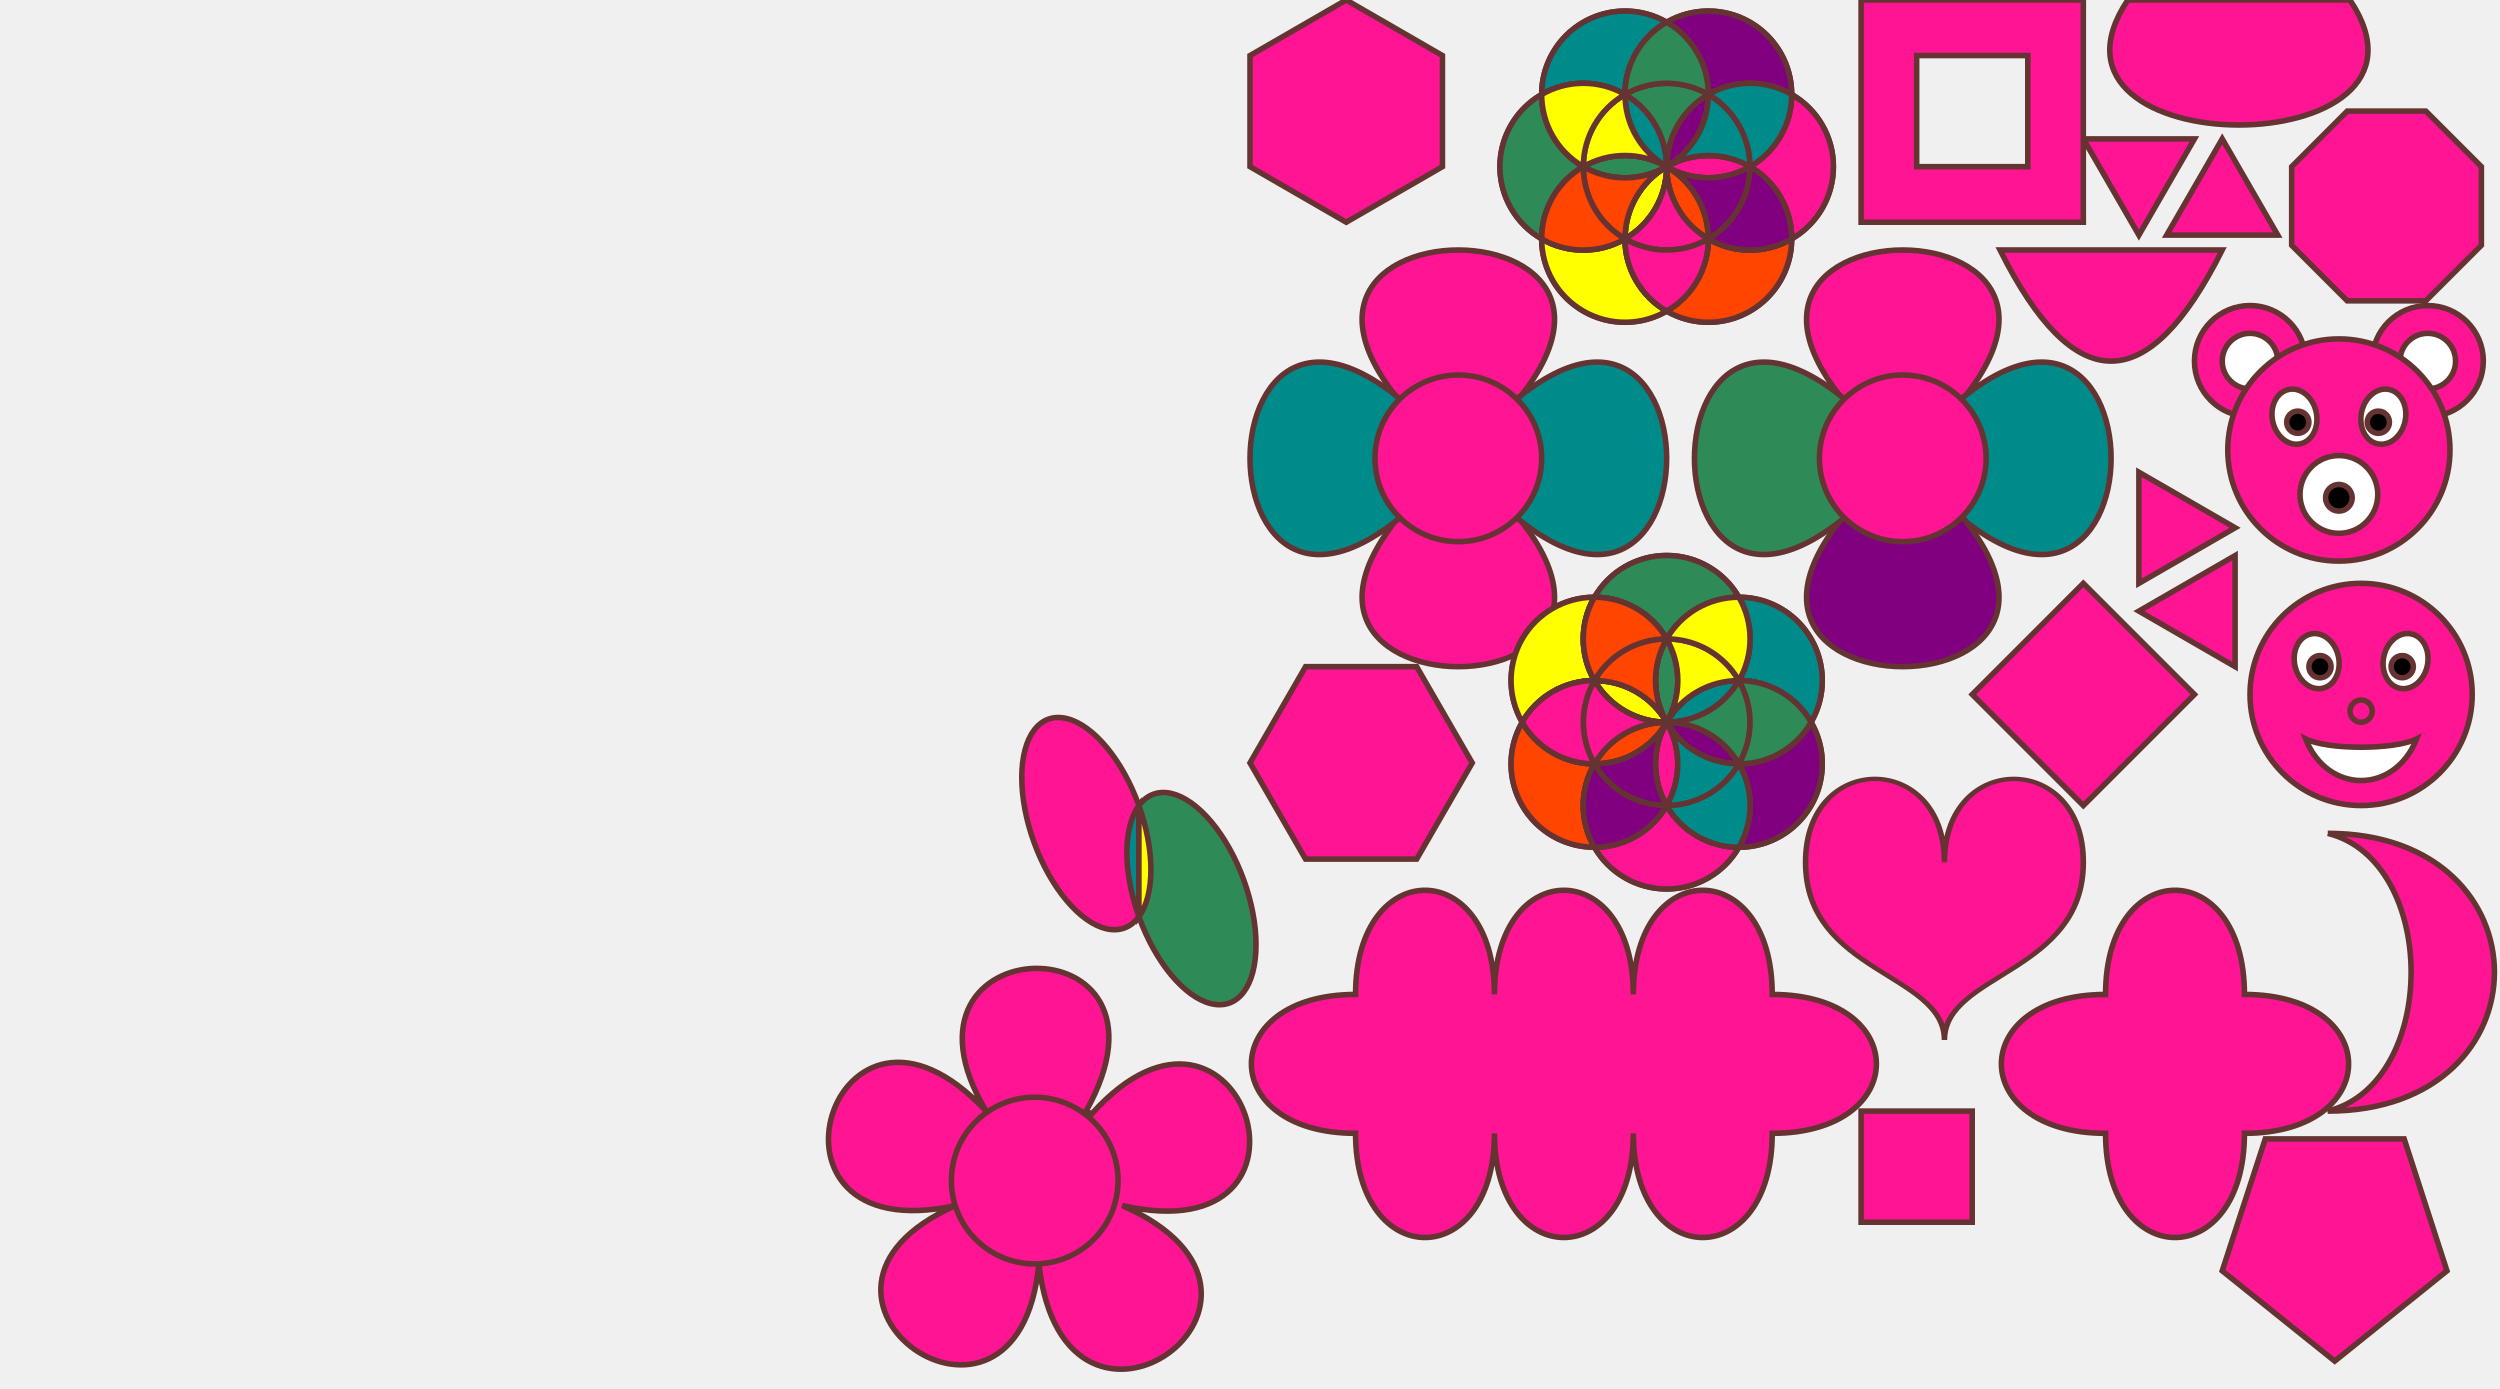
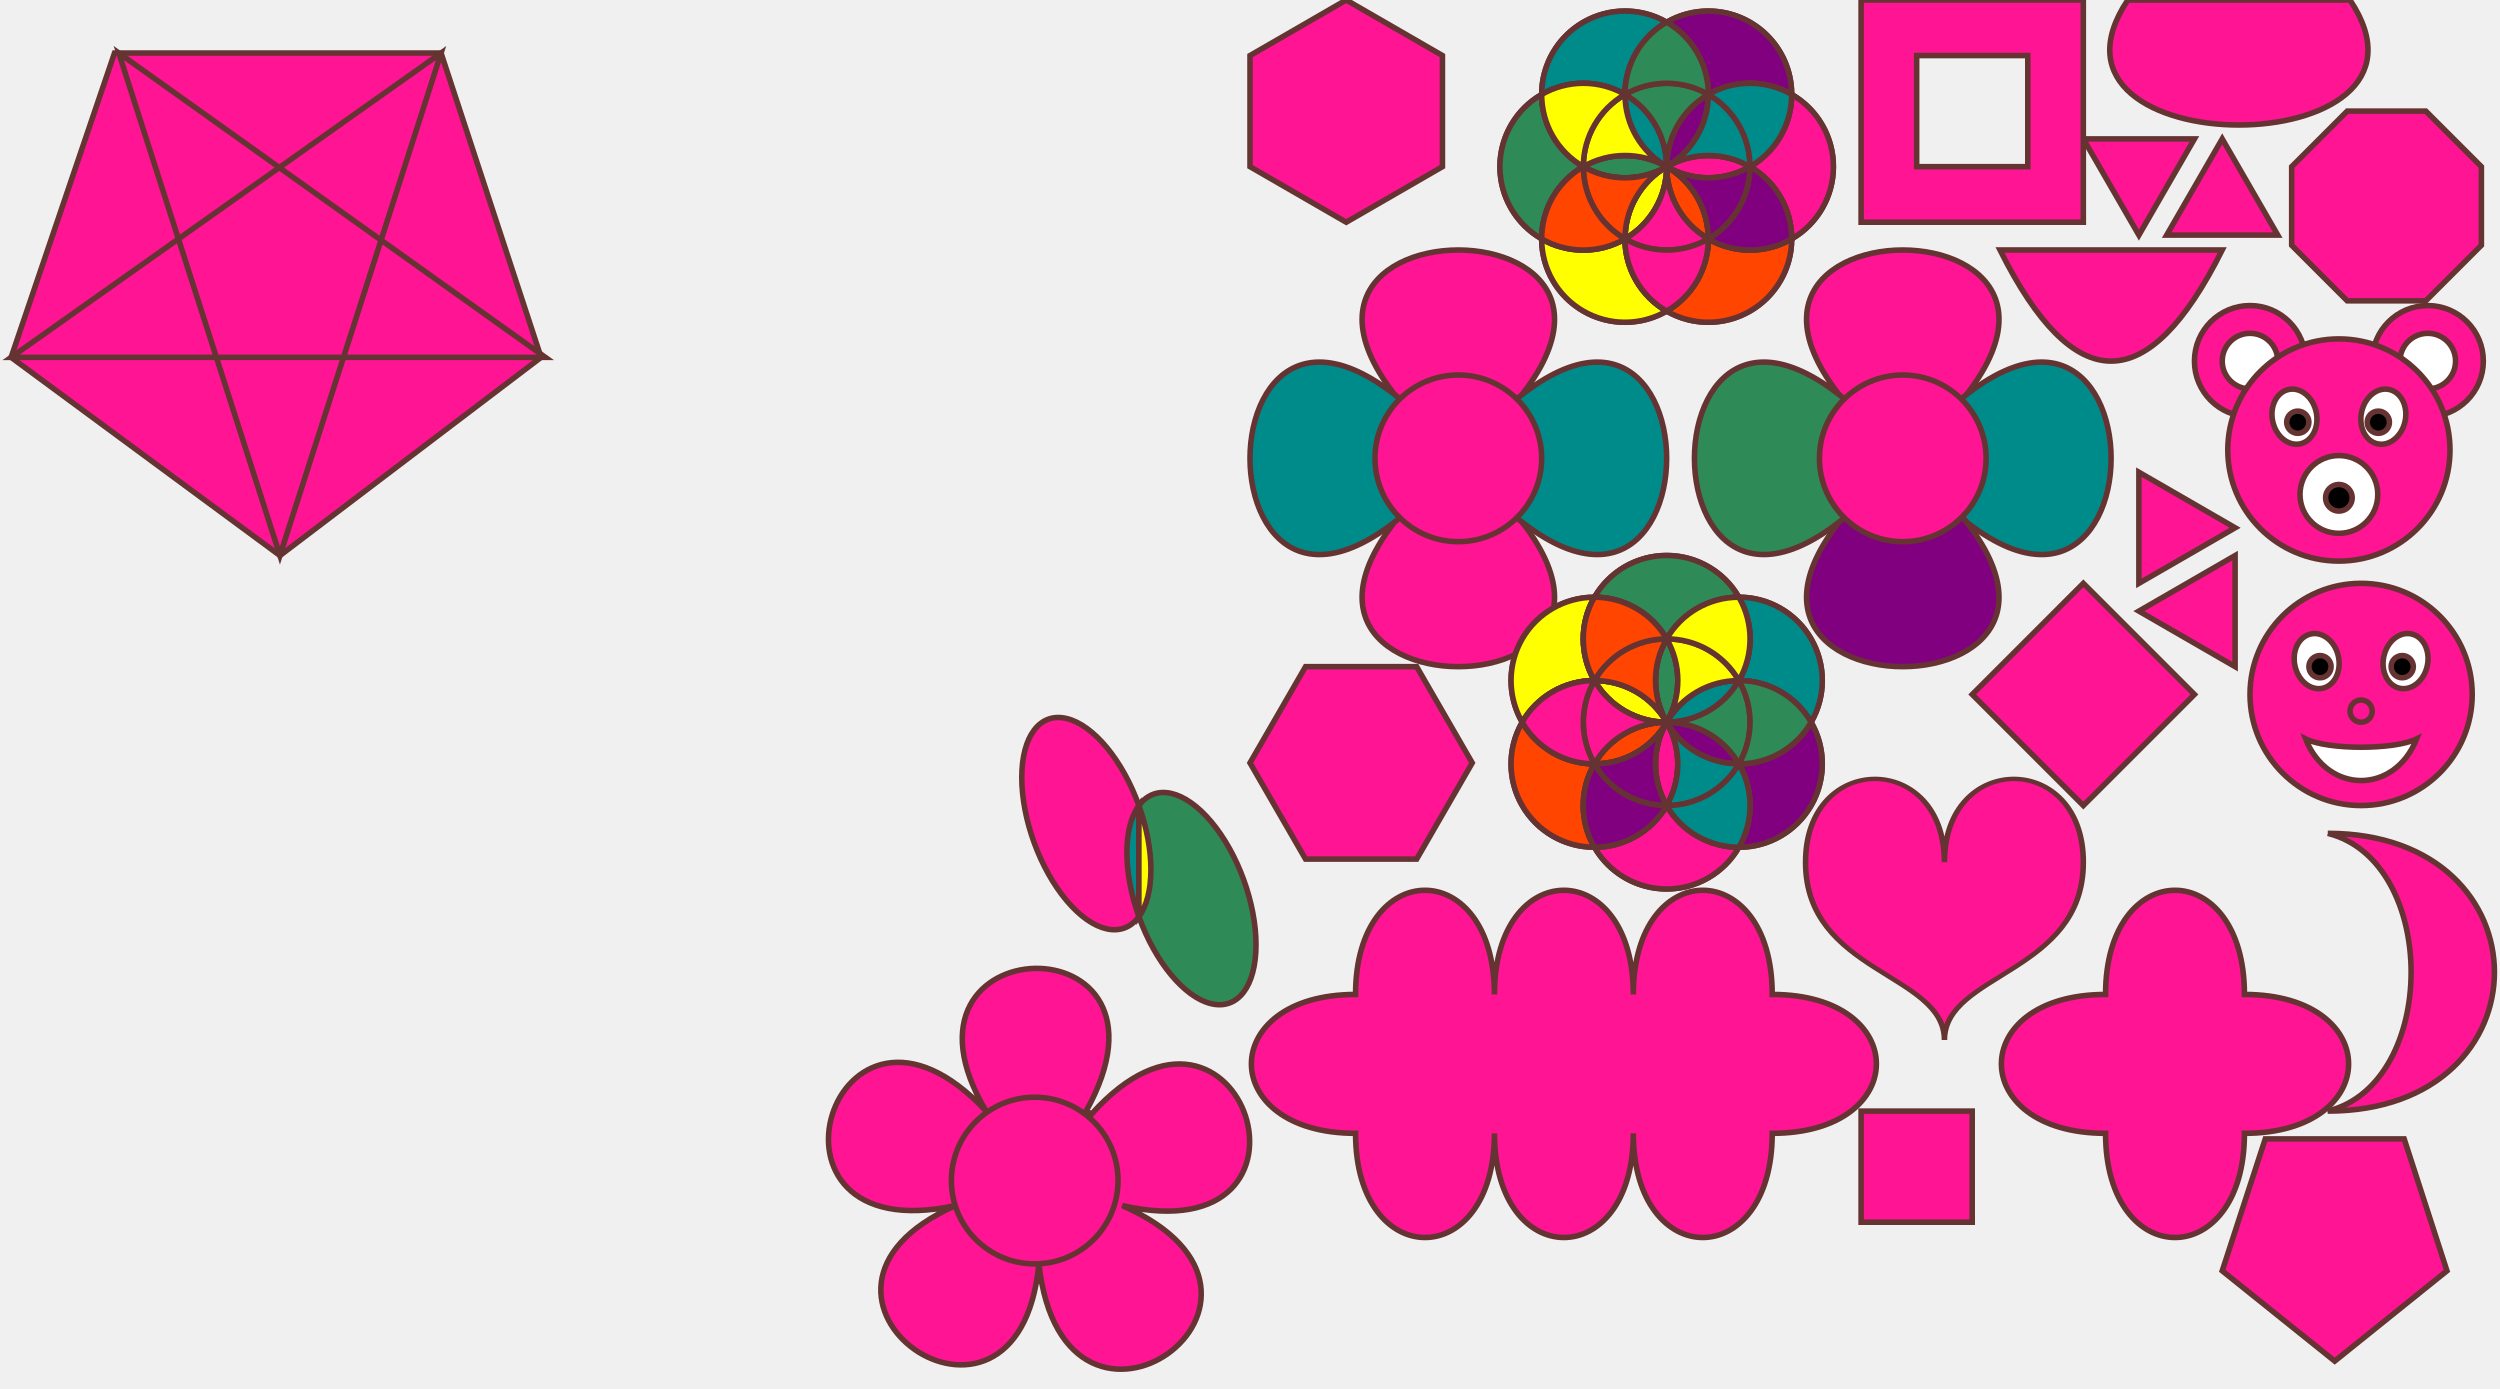
<svg xmlns="http://www.w3.org/2000/svg" xmlns:xlink="http://www.w3.org/1999/xlink" version="1.1" width="900" height="500" class="grid">
  <style type="text/css">
	/* défaut */
	* {
		fill: deeppink;
		stroke: #633;
		stroke-width: 2px;
	}
	old {
		transform-origin: center;
	}
	/* fleurs */
	.petal { fill: darkcyan; }
	.petal-bis { fill: purple; }
	.petal-ter { fill: seagreen; }
	polygon { fill: deeppink; }
	g { stroke: maroon; }
	/* les rosaces */
	.b { fill: orangered; }
	.c { fill: yellow; }
	.d { fill: seagreen; }
	.e { fill: darkcyan; }
	.f { fill: purple; }
	/* nounours */
	.oeil { fill: white; }
	.pupille { fill: black; }
</style>
  <defs>
    <info name="root(2)" value="1.414" />
    <info name="root(3)" value="1.732" />
    <pattern id="motif-va" x="0" y="0" width="16" height="20" patternUnits="userSpaceOnUse">
      <path class="wood" d="m3,-10 c -5,3 -5,25 10,25 c 5,-3 5,-25 -10,-25 z" />
      <path class="wood" d="m3,10 c -5,3 -5,25 10,25 c 5,-3 5,-25 -10,-25 z" />
    </pattern>
    <pattern id="motif-vb" x="0" y="0" width="1" height="0.05" patternUnits="objectBoundingBox">
      <path d="m3,-7.5 c -5,2.5 -5,17.5 10,20 c 5,-2.5 5,-17.5 -10,-20 z" />
      <path d="m3,7.5 c -5,2.5 -5,17.5 10,20 c 5,-2.5 5,-17.5 -10,-20 z" />
    </pattern>
  </defs>
  <g id="nounours" transform="translate(790,110)">
    <circle r="20" cx="20" cy="20" id="oreille-ext-gh" />
    <circle r="10" cx="20" cy="20" class="oeil" id="oreille-int-gh" />
    <circle r="20" cx="84" cy="20" id="oreille-ext-dt" />
    <circle r="10" cx="84" cy="20" class="oeil" id="oreille-int-dt" />
    <circle r="40" cx="52" cy="52" id="tete" />
    <circle r="14" cx="52" cy="68" class="oeil" id="museau" />
    <circle r="4.8" cx="52" cy="69.2" class="pupille" id="truffe" />
    <ellipse rx="8" ry="10" cx="68" cy="40" transform="rotate(12,68,40)" class="oeil" id="oeil-dt" />
    <circle r="4" cx="66.2" cy="42" class="pupille" id="pupille-dt" />
    <ellipse rx="8" ry="10" cx="36" cy="40" transform="rotate(-12,36,40)" class="oeil" id="oeil-gh" />
    <circle r="4" cx="37.2" cy="42" class="pupille" id="pupille-gh" />
  </g>
  <g id="smiley" transform="translate(810,210)">
    <circle r="40" cx="40" cy="40" id="tete" />
    <ellipse rx="8" ry="10" cx="56" cy="28" transform="rotate(12,56,28)" class="oeil" id="oeil-dt" />
    <circle r="4" cx="54.8" cy="30" class="pupille" id="pupille-dt" />
    <ellipse rx="8" ry="10" cx="24" cy="28" transform="rotate(-12,24,28)" class="oeil" id="oeil-gh" />
    <circle r="4" cx="25.2" cy="30" class="pupille" id="pupille-gh" />
    <circle r="4" cx="40" cy="46" id="nez" />
    <path d="M20,56 c 8,20 32,20 40,0 c -8,4 -32,4 -40,0 z" id="bouche" class="oeil" />
  </g>
  <g id="flower-square-2p" transform="translate(450,90)">
    <path d="m 75,75 c 120,-100 -120,-100 0,0 c 120,100 -120,100 0,0" />
    <path d="m 75,75 c 100,-120 100,120 0,0 c -100,-120 -100,120 0,0" class="petal" />
    <circle r="30" cx="75" cy="75" />
  </g>
  <g id="flower-square-4p" transform="translate(610,90)">
    <path d="m 75,75 c 120,-100 -120,-100 0,0" />
    <path d="m 75,75 c 100,-120 100,120 0,0" class="petal" />
    <path d="m 75,75 c 120,100 -120,100 0,0" class="petal-bis" />
    <path d="m 75,75 c -100,-120 -100,120 0,0" class="petal-ter" />
    <circle r="30" cx="75" cy="75" />
  </g>
  <g id="flower-five" transform="translate(300,350)">
    <path id="petales" d="m 93,51 c 54,-60 90,51 11,33 75,33 -21,102 -30,21 -7.5,78 -102,11 -30,-21 -78,17 -44,-93 11,-34 -40,-67 75,-70 36,0 z" />
    <circle r="30" cx="72.5" cy="75" />
  </g>
  <g id="rosace" transform="translate(600,60)">
    <circle class="fond a" r="30" cx="30" cy="0" />
    <circle class="fond b" r="30" cx="15" cy="26" />
    <circle class="fond c" r="30" cx="-15" cy="26" />
    <circle class="fond d" r="30" cx="-30" cy="0" />
    <circle class="fond e" r="30" cx="-15" cy="-26" />
    <circle class="fond f" r="30" cx="15" cy="-26" />
    <circle class="cent a" r="30" cx="0" cy="0" />
    <path class="devt a" d="m 0,0  a 30,30 0 0,0 30,0  a 30,30 0 0,0 -30,0" />
    <path class="devt b" d="m 0,0  a 30,30 0 0,0 15,26  a 30,30 0 0,0 -15,-26" />
    <path class="devt c" d="m 0,0  a 30,30 0 0,0 -15,26 a 30,30 0 0,0 15,-26" />
    <path class="devt d" d="m 0,0  a 30,30 0 0,0 -30,0  a 30,30 0 0,0 30,0" />
    <path class="devt e" d="m 0,0  a 30,30 0 0,0 -15,-26 a 30,30 0 0,0 15,26" />
    <path class="devt f" d="m 0,0  a 30,30 0 0,0 15,-26 a 30,30 0 0,0 -15,26" />
    <path class="extr a" d="m 45,26  a 30,30 0 0,0 0,-52  a 30,30 0 0,1 -15,26 a 30,30 0 0,1 15,26" />
    <path class="extr b" d="m 0,52  a 30,30 0 0,0 45,-26 a 30,30 0 0,1 -30,0  a 30,30 0 0,1 -15,26" />
    <path class="extr c" d="m 0,52  a 30,30 0 0,1 -45,-26 a 30,30 0 0,0 30,0  a 30,30 0 0,0 15,26" />
    <path class="extr d" d="m -45,26 a 30,30 0 0,1 0,-52  a 30,30 0 0,0 15,26  a 30,30 0 0,0 -15,26" />
    <path class="extr e" d="m 0,-52  a 30,30 0 0,0 -45,26 a 30,30 0 0,1 30,0  a 30,30 0 0,1 15,-26" />
    <path class="extr f" d="m 0,-52  a 30,30 0 0,1 45,26  a 30,30 0 0,0 -30,0  a 30,30 0 0,0 -15,-26" />
    <path class="mili a" d="m 0,0  a 30,30 0 0,0 15,26  a 30,30 0 0,1 -15,26 a 30,30 0 0,1 -15,-26 a 30,30 0 0,0 15,-26" />
    <path class="mili b" d="m 0,0  a 30,30 0 0,1 -30,0  a 30,30 0 0,0 -15,26 a 30,30 0 0,0 30,0  a 30,30 0 0,1 15,-26" />
    <path class="mili c" d="m 0,0  a 30,30 0 0,0 -30,0  a 30,30 0 0,1 -15,-26 a 30,30 0 0,1 30,0  a 30,30 0 0,0 15,26" />
    <path class="mili d" d="m 0,0  a 30,30 0 0,1 15,-26 a 30,30 0 0,0 -15,-26 a 30,30 0 0,0 -15,26 a 30,30 0 0,1 15,26" />
    <path class="mili e" d="m 0,0  a 30,30 0 0,1 30,0  a 30,30 0 0,0 15,-26 a 30,30 0 0,0 -30,0  a 30,30 0 0,1 -15,26" />
    <path class="mili f" d="m 0,0  a 30,30 0 0,0 30,0  a 30,30 0 0,1 15,26  a 30,30 0 0,1 -30,0  a 30,30 0 0,0 -15,-26" />
    <path class="milic a" d="m 0,0  a 30,30 0 0,0 15,26  a 30,30 0 0,1 -30,0  a 30,30 0 0,0 15,-26" />
    <path class="milic b" d="m 0,0  a 30,30 0 0,1 -30,0  a 30,30 0 0,0 15,26  a 30,30 0 0,1 15,-26" />
    <path class="milic c" d="m 0,0  a 30,30 0 0,0 -30,0  a 30,30 0 0,1 15,-26 a 30,30 0 0,0 15,26" />
    <path class="milic d" d="m 0,0  a 30,30 0 0,1 15,-26 a 30,30 0 0,0 -30,0  a 30,30 0 0,1 15,26" />
    <path class="milic e" d="m 0,0  a 30,30 0 0,1 30,0  a 30,30 0 0,0 -15,-26 a 30,30 0 0,1 -15,26" />
    <path class="milic f" d="m 0,0  a 30,30 0 0,0 30,0  a 30,30 0 0,1 -15,26 a 30,30 0 0,0 -15,-26" />
    <path class="milip a" d="m 0,52  a 30,30 0 0,0 15,-26 a 30,30 0 0,1 -30,0  a 30,30 0 0,0 15,26" />
    <path class="milip b" d="m -30,0 a 30,30 0 0,0 15,26  a 30,30 0 0,1 -30,0  a 30,30 0 0,1 15,-26" />
    <path class="milip c" d="m -30,0 a 30,30 0 0,1 15,-26 a 30,30 0 0,0 -30,0  a 30,30 0 0,0 15,26" />
    <path class="milip d" d="m 0,-52 a 30,30 0 0,1 15,26  a 30,30 0 0,0 -30,0  a 30,30 0 0,1 15,-26" />
    <path class="milip e" d="m 30,0  a 30,30 0 0,0 15,-26 a 30,30 0 0,0 -30,0  a 30,30 0 0,1 15,26" />
    <path class="milip f" d="m 30,0  a 30,30 0 0,1 15,26  a 30,30 0 0,1 -30,0  a 30,30 0 0,0 15,-26" />
  </g>
  <use id="rosace-verticale" xlink:href="#rosace" transform="rotate(90,600,60)" x="200" />
  <polygon id="hexagon-verticlal" points="0,20 0,60 34.64,80 69.28,60 69.28,20 34.64,0" transform="translate(450,0)" />
  <polygon id="hexagon-horizontal" points="20,0 60,0 80,34.64 60,69.28 20,69.28 0,34.64" transform="translate(450,240)" />
  <polygon id="trisocele-haut" points="0,0 40,0 20,34.64" transform="translate(750,50)" />
  <polygon id="trisocele-bas" points="0,34.64 40,34.64 20,0" transform="translate(780,50)" />
  <polygon id="trisocele-droit" points="0,0 0,40 34.64,20" transform="translate(770,170)" />
  <polygon id="trisocele-gauche" points="34.64,0 34.64,40 0,20" transform="translate(770,200)" />
  <polygon id="octogon" points="20,0 48.3,0 68.3,20 68.3,48.3 48.3,68.3 20,68.3 0,48.3 0,20" transform="translate(825,40)" />
  <polygon id="pentagon" points="0,47.5 15.5,0 65.5,0 80.9,47.5 40.5,80" transform="translate(800,410)" />
+   <path id="pentagon-path" d="m 4,128.648 l 37.221,-109.549 l 117.557,0 l 36,109.549 l -94,71.352 z" />
+   <path id="pentagram-path" d="m 4,128.648 l 154.778,-109.549 l -58,180.901 l -58,-180.901 l 153.557,109.549 z" />
  <path id="heart" d="m0,38 c 0,50 50,50 50,80 c 0,-30 50,-30 50,-80 c 0,-50 -50,-50 -50,0 c 0,-50 -50,-50 -50,0 z" transform="scale(1,0.8) translate(650,350)" />
  <path id="cloud-cross" d="M 38,88 c 0,50 50,50 50,0 c 50,0 50,-50 0,-50 c 0,-50 -50,-50 -50,0 c -50,0 -50,50 0,50 z" transform="translate(720,320)" />
  <path id="cloud" d="M 38,88 c 0,50 50,50 50,0 c 0,50 50,50 50,0 c 0,50 50,50 50,0 c 50,0 50,-50 0,-50 c 0,-50 -50,-50 -50,0 c 0,-50 -50,-50 -50,0 c 0,-50 -50,-50 -50,0 c -50,0 -50,50 0,50 z" transform="translate(450,320)" />
  <path id="path-line-simple" d="m0,0 h40 v40 h-40 z" transform="translate(670,400)" />
  <path id="path-line-coord" d="m40,0 l40,40 l-40,40 l-40,-40 z" transform="translate(710,210)" />
  <path id="path-curve-quadratic" d="m0,0 q 40,80 80,0 z" transform="translate(720,90)" />
  <path id="path-curve-bezier" d="m6,0 c -40,60 120,60 80,0 z" transform="translate(760,0)" />
  <path id="path-hole" fill-rule="evenodd" d="m220,0 h80 v80 h-80 z m20,20 h40 v40 h-40 z" transform="translate(450,0)" />
  <path id="moon" d="m 0,0 c 80,0 80,100 0,100 c 40,-10 40,-90 0,-100" transform="translate(838,300)" />
  <g class="path-arc" transform="translate(360,250)">
    <path d="m 50,40 a 20,40 -20 1,0 0,40 z" />
    <path d="m 50,40 a 20,40 -20 1,1 0,40 z" class="d" />
    <path d="m 50,40 a 20,40 -20 0,0 0,40 z" class="e" />
    <path d="m 50,40 a 20,40 -20 0,1 0,40 z" class="c" />
  </g>
</svg>
